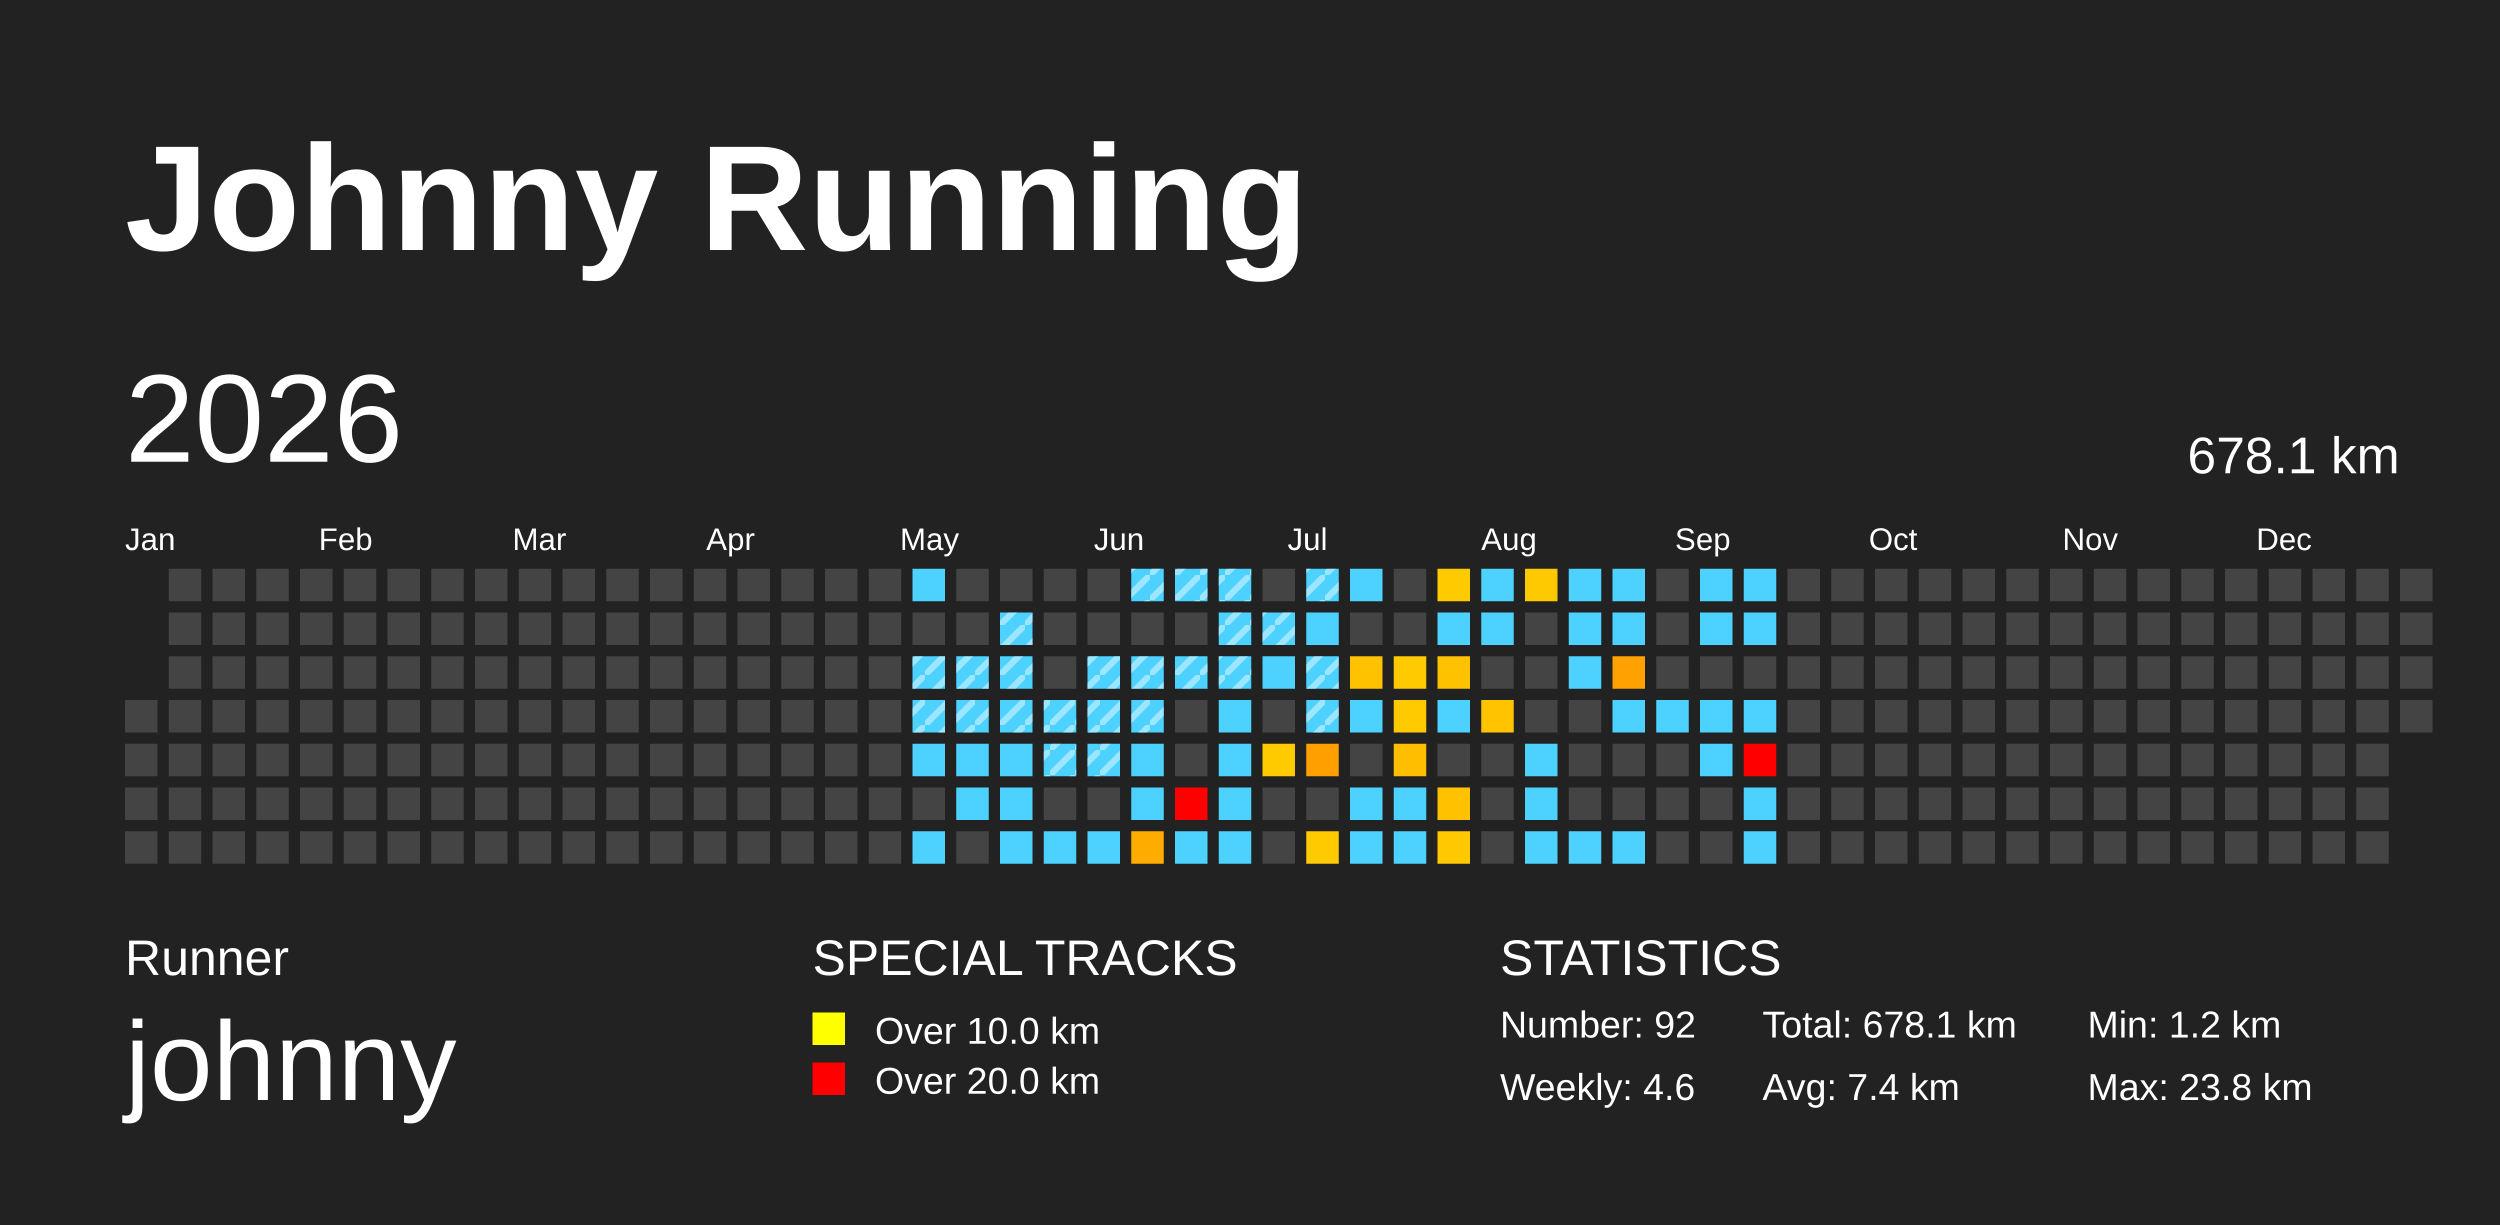
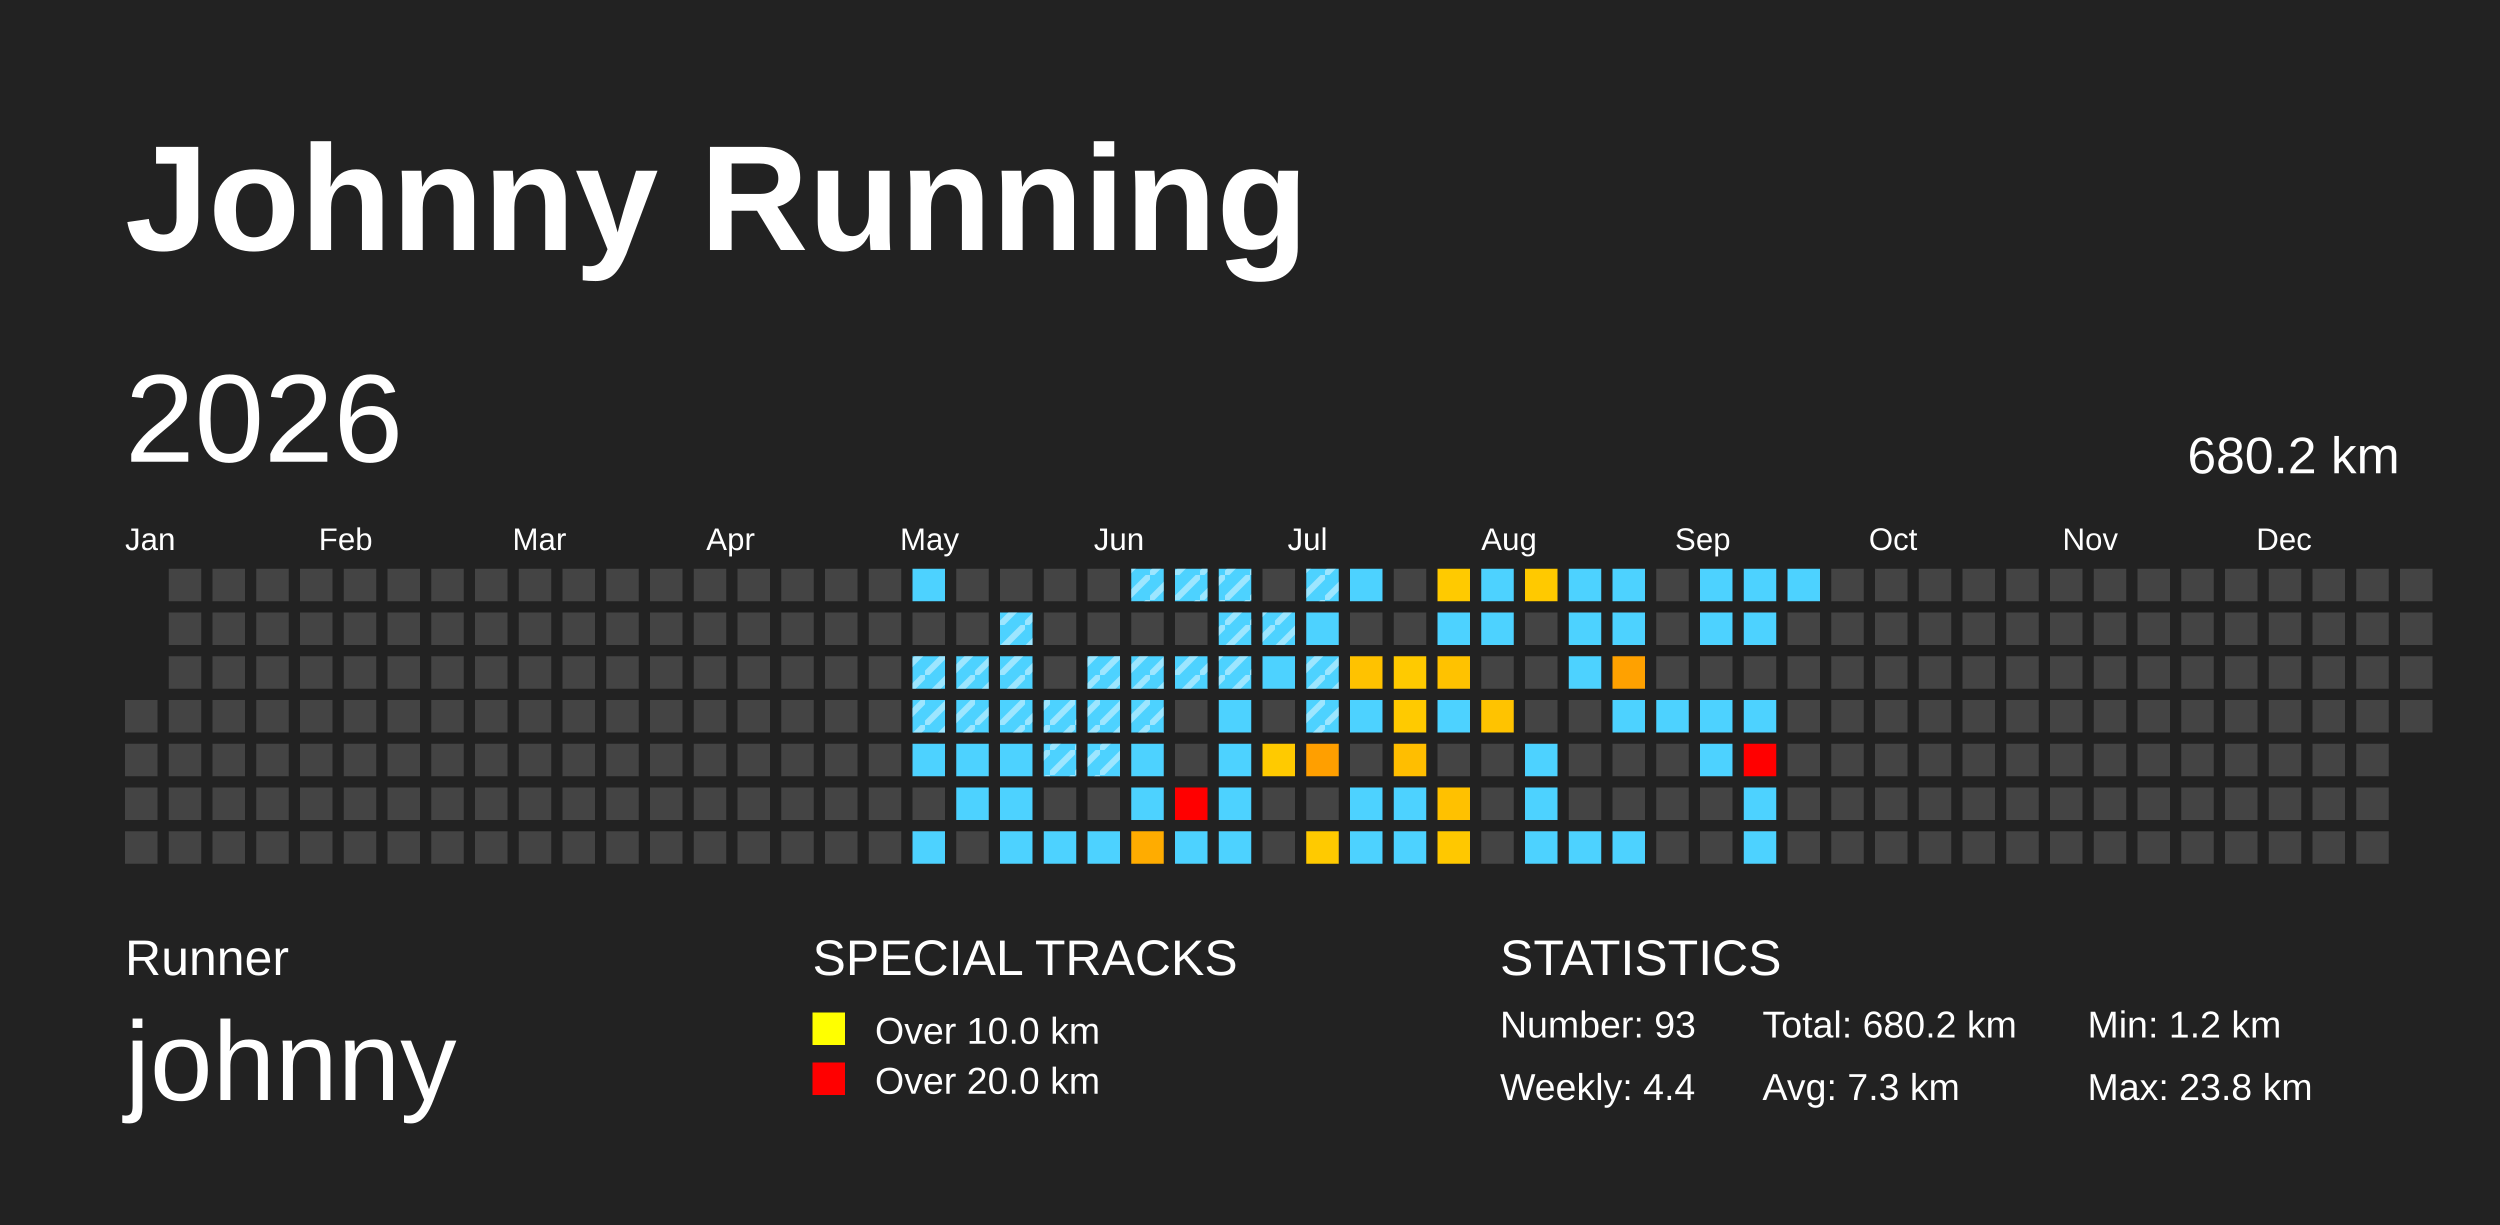
<svg xmlns="http://www.w3.org/2000/svg" baseProfile="full" height="98mm" version="1.1" viewBox="0,0,200,98" width="200mm">
  <defs>
    <pattern height="2" id="indoor-stripe" patternUnits="userSpaceOnUse" width="2">
      <line stroke="white" stroke-opacity="0.45" stroke-width="0.5" x1="0" x2="2" y1="2" y2="0" />
    </pattern>
  </defs>
  <rect fill="#222222" height="98" width="200" x="0" y="0" />
  <text fill="#FFFFFF" style="font-size:12px; font-family:Arial; font-weight:bold;" x="10" y="20">Johnny Running</text>
  <text fill="#FFFFFF" style="font-size:4px; font-family:Arial" x="10" y="78">Runner</text>
  <text fill="#FFFFFF" style="font-size:9px; font-family:Arial" x="10" y="88">johnny</text>
  <text fill="#FFFFFF" style="font-size:4px; font-family:Arial" x="65" y="78">SPECIAL TRACKS</text>
  <rect fill="yellow" height="2.6" width="2.6" x="65" y="81" />
  <text fill="#FFFFFF" style="font-size:3px; font-family:Arial" x="70" y="83.5">Over 10.0 km</text>
  <rect fill="red" height="2.6" width="2.6" x="65" y="85" />
  <text fill="#FFFFFF" style="font-size:3px; font-family:Arial" x="70" y="87.5">Over 20.0 km</text>
  <text fill="#FFFFFF" style="font-size:4px; font-family:Arial" x="120" y="78">STATISTICS</text>
-   <text fill="#FFFFFF" style="font-size:3px; font-family:Arial" x="120" y="83">Number: 92</text>
-   <text fill="#FFFFFF" style="font-size:3px; font-family:Arial" x="120" y="88">Weekly: 4.6</text>
-   <text fill="#FFFFFF" style="font-size:3px; font-family:Arial" x="141" y="83">Total: 678.1 km</text>
-   <text fill="#FFFFFF" style="font-size:3px; font-family:Arial" x="141" y="88">Avg: 7.4 km</text>
+   <text fill="#FFFFFF" style="font-size:3px; font-family:Arial" x="120" y="83">Number: 93</text>
+   <text fill="#FFFFFF" style="font-size:3px; font-family:Arial" x="120" y="88">Weekly: 4.4</text>
+   <text fill="#FFFFFF" style="font-size:3px; font-family:Arial" x="141" y="83">Total: 680.2 km</text>
+   <text fill="#FFFFFF" style="font-size:3px; font-family:Arial" x="141" y="88">Avg: 7.3 km</text>
  <text fill="#FFFFFF" style="font-size:3px; font-family:Arial" x="167" y="83">Min: 1.2 km</text>
  <text fill="#FFFFFF" style="font-size:3px; font-family:Arial" x="167" y="88">Max: 23.8 km</text>
  <text dominant-baseline="hanging" fill="#FFFFFF" style="font-size:10.0px; font-family:Arial;" x="10" y="30">2026</text>
-   <text dominant-baseline="hanging" fill="#FFFFFF" style="font-size:4.125px; font-family:Arial;" x="175" y="35">678.1 km</text>
+   <text dominant-baseline="hanging" fill="#FFFFFF" style="font-size:4.125px; font-family:Arial;" x="175" y="35">680.2 km</text>
  <text fill="#FFFFFF" style="font-size:2.5px; font-family:Arial" x="10.0" y="44">Jan</text>
  <text fill="#FFFFFF" style="font-size:2.5px; font-family:Arial" x="25.5" y="44">Feb</text>
  <text fill="#FFFFFF" style="font-size:2.5px; font-family:Arial" x="41.0" y="44">Mar</text>
  <text fill="#FFFFFF" style="font-size:2.5px; font-family:Arial" x="56.5" y="44">Apr</text>
  <text fill="#FFFFFF" style="font-size:2.5px; font-family:Arial" x="72.0" y="44">May</text>
  <text fill="#FFFFFF" style="font-size:2.5px; font-family:Arial" x="87.5" y="44">Jun</text>
  <text fill="#FFFFFF" style="font-size:2.5px; font-family:Arial" x="103.0" y="44">Jul</text>
  <text fill="#FFFFFF" style="font-size:2.5px; font-family:Arial" x="118.5" y="44">Aug</text>
  <text fill="#FFFFFF" style="font-size:2.5px; font-family:Arial" x="134.0" y="44">Sep</text>
  <text fill="#FFFFFF" style="font-size:2.5px; font-family:Arial" x="149.5" y="44">Oct</text>
  <text fill="#FFFFFF" style="font-size:2.5px; font-family:Arial" x="165.0" y="44">Nov</text>
  <text fill="#FFFFFF" style="font-size:2.5px; font-family:Arial" x="180.5" y="44">Dec</text>
  <rect fill="#444444" height="2.6" width="2.6" x="10.0" y="56.0" />
  <rect fill="#444444" height="2.6" width="2.6" x="10.0" y="59.5" />
  <rect fill="#444444" height="2.6" width="2.6" x="10.0" y="63.0" />
  <rect fill="#444444" height="2.6" width="2.6" x="10.0" y="66.5" />
  <rect fill="#444444" height="2.6" width="2.6" x="13.5" y="45.5" />
  <rect fill="#444444" height="2.6" width="2.6" x="13.5" y="49.0" />
  <rect fill="#444444" height="2.6" width="2.6" x="13.5" y="52.5" />
  <rect fill="#444444" height="2.6" width="2.6" x="13.5" y="56.0" />
  <rect fill="#444444" height="2.6" width="2.6" x="13.5" y="59.5" />
  <rect fill="#444444" height="2.6" width="2.6" x="13.5" y="63.0" />
  <rect fill="#444444" height="2.6" width="2.6" x="13.5" y="66.5" />
  <rect fill="#444444" height="2.6" width="2.6" x="17.0" y="45.5" />
  <rect fill="#444444" height="2.6" width="2.6" x="17.0" y="49.0" />
  <rect fill="#444444" height="2.6" width="2.6" x="17.0" y="52.5" />
  <rect fill="#444444" height="2.6" width="2.6" x="17.0" y="56.0" />
  <rect fill="#444444" height="2.6" width="2.6" x="17.0" y="59.5" />
  <rect fill="#444444" height="2.6" width="2.6" x="17.0" y="63.0" />
  <rect fill="#444444" height="2.6" width="2.6" x="17.0" y="66.5" />
  <rect fill="#444444" height="2.6" width="2.6" x="20.5" y="45.5" />
  <rect fill="#444444" height="2.6" width="2.6" x="20.5" y="49.0" />
  <rect fill="#444444" height="2.6" width="2.6" x="20.5" y="52.5" />
  <rect fill="#444444" height="2.6" width="2.6" x="20.5" y="56.0" />
  <rect fill="#444444" height="2.6" width="2.6" x="20.5" y="59.5" />
  <rect fill="#444444" height="2.6" width="2.6" x="20.5" y="63.0" />
  <rect fill="#444444" height="2.6" width="2.6" x="20.5" y="66.5" />
  <rect fill="#444444" height="2.6" width="2.6" x="24.0" y="45.5" />
  <rect fill="#444444" height="2.6" width="2.6" x="24.0" y="49.0" />
  <rect fill="#444444" height="2.6" width="2.6" x="24.0" y="52.5" />
  <rect fill="#444444" height="2.6" width="2.6" x="24.0" y="56.0" />
  <rect fill="#444444" height="2.6" width="2.6" x="24.0" y="59.5" />
  <rect fill="#444444" height="2.6" width="2.6" x="24.0" y="63.0" />
  <rect fill="#444444" height="2.6" width="2.6" x="24.0" y="66.5" />
  <rect fill="#444444" height="2.6" width="2.6" x="27.5" y="45.5" />
  <rect fill="#444444" height="2.6" width="2.6" x="27.5" y="49.0" />
  <rect fill="#444444" height="2.6" width="2.6" x="27.5" y="52.5" />
  <rect fill="#444444" height="2.6" width="2.6" x="27.5" y="56.0" />
  <rect fill="#444444" height="2.6" width="2.6" x="27.5" y="59.5" />
  <rect fill="#444444" height="2.6" width="2.6" x="27.5" y="63.0" />
  <rect fill="#444444" height="2.6" width="2.6" x="27.5" y="66.5" />
  <rect fill="#444444" height="2.6" width="2.6" x="31.0" y="45.5" />
  <rect fill="#444444" height="2.6" width="2.6" x="31.0" y="49.0" />
  <rect fill="#444444" height="2.6" width="2.6" x="31.0" y="52.5" />
  <rect fill="#444444" height="2.6" width="2.6" x="31.0" y="56.0" />
  <rect fill="#444444" height="2.6" width="2.6" x="31.0" y="59.5" />
  <rect fill="#444444" height="2.6" width="2.6" x="31.0" y="63.0" />
  <rect fill="#444444" height="2.6" width="2.6" x="31.0" y="66.5" />
  <rect fill="#444444" height="2.6" width="2.6" x="34.5" y="45.5" />
  <rect fill="#444444" height="2.6" width="2.6" x="34.5" y="49.0" />
  <rect fill="#444444" height="2.6" width="2.6" x="34.5" y="52.5" />
  <rect fill="#444444" height="2.6" width="2.6" x="34.5" y="56.0" />
  <rect fill="#444444" height="2.6" width="2.6" x="34.5" y="59.5" />
  <rect fill="#444444" height="2.6" width="2.6" x="34.5" y="63.0" />
  <rect fill="#444444" height="2.6" width="2.6" x="34.5" y="66.5" />
  <rect fill="#444444" height="2.6" width="2.6" x="38.0" y="45.5" />
  <rect fill="#444444" height="2.6" width="2.6" x="38.0" y="49.0" />
  <rect fill="#444444" height="2.6" width="2.6" x="38.0" y="52.5" />
  <rect fill="#444444" height="2.6" width="2.6" x="38.0" y="56.0" />
  <rect fill="#444444" height="2.6" width="2.6" x="38.0" y="59.5" />
  <rect fill="#444444" height="2.6" width="2.6" x="38.0" y="63.0" />
  <rect fill="#444444" height="2.6" width="2.6" x="38.0" y="66.5" />
  <rect fill="#444444" height="2.6" width="2.6" x="41.5" y="45.5" />
  <rect fill="#444444" height="2.6" width="2.6" x="41.5" y="49.0" />
  <rect fill="#444444" height="2.6" width="2.6" x="41.5" y="52.5" />
  <rect fill="#444444" height="2.6" width="2.6" x="41.5" y="56.0" />
  <rect fill="#444444" height="2.6" width="2.6" x="41.5" y="59.5" />
  <rect fill="#444444" height="2.6" width="2.6" x="41.5" y="63.0" />
  <rect fill="#444444" height="2.6" width="2.6" x="41.5" y="66.5" />
  <rect fill="#444444" height="2.6" width="2.6" x="45.0" y="45.5" />
  <rect fill="#444444" height="2.6" width="2.6" x="45.0" y="49.0" />
  <rect fill="#444444" height="2.6" width="2.6" x="45.0" y="52.5" />
  <rect fill="#444444" height="2.6" width="2.6" x="45.0" y="56.0" />
  <rect fill="#444444" height="2.6" width="2.6" x="45.0" y="59.5" />
  <rect fill="#444444" height="2.6" width="2.6" x="45.0" y="63.0" />
  <rect fill="#444444" height="2.6" width="2.6" x="45.0" y="66.5" />
  <rect fill="#444444" height="2.6" width="2.6" x="48.5" y="45.5" />
  <rect fill="#444444" height="2.6" width="2.6" x="48.5" y="49.0" />
  <rect fill="#444444" height="2.6" width="2.6" x="48.5" y="52.5" />
  <rect fill="#444444" height="2.6" width="2.6" x="48.5" y="56.0" />
  <rect fill="#444444" height="2.6" width="2.6" x="48.5" y="59.5" />
  <rect fill="#444444" height="2.6" width="2.6" x="48.5" y="63.0" />
  <rect fill="#444444" height="2.6" width="2.6" x="48.5" y="66.5" />
  <rect fill="#444444" height="2.6" width="2.6" x="52.0" y="45.5" />
  <rect fill="#444444" height="2.6" width="2.6" x="52.0" y="49.0" />
  <rect fill="#444444" height="2.6" width="2.6" x="52.0" y="52.5" />
  <rect fill="#444444" height="2.6" width="2.6" x="52.0" y="56.0" />
  <rect fill="#444444" height="2.6" width="2.6" x="52.0" y="59.5" />
  <rect fill="#444444" height="2.6" width="2.6" x="52.0" y="63.0" />
  <rect fill="#444444" height="2.6" width="2.6" x="52.0" y="66.5" />
  <rect fill="#444444" height="2.6" width="2.6" x="55.5" y="45.5" />
  <rect fill="#444444" height="2.6" width="2.6" x="55.5" y="49.0" />
  <rect fill="#444444" height="2.6" width="2.6" x="55.5" y="52.5" />
  <rect fill="#444444" height="2.6" width="2.6" x="55.5" y="56.0" />
  <rect fill="#444444" height="2.6" width="2.6" x="55.5" y="59.5" />
  <rect fill="#444444" height="2.6" width="2.6" x="55.5" y="63.0" />
  <rect fill="#444444" height="2.6" width="2.6" x="55.5" y="66.5" />
  <rect fill="#444444" height="2.6" width="2.6" x="59.0" y="45.5" />
  <rect fill="#444444" height="2.6" width="2.6" x="59.0" y="49.0" />
  <rect fill="#444444" height="2.6" width="2.6" x="59.0" y="52.5" />
  <rect fill="#444444" height="2.6" width="2.6" x="59.0" y="56.0" />
  <rect fill="#444444" height="2.6" width="2.6" x="59.0" y="59.5" />
  <rect fill="#444444" height="2.6" width="2.6" x="59.0" y="63.0" />
  <rect fill="#444444" height="2.6" width="2.6" x="59.0" y="66.5" />
  <rect fill="#444444" height="2.6" width="2.6" x="62.5" y="45.5" />
  <rect fill="#444444" height="2.6" width="2.6" x="62.5" y="49.0" />
  <rect fill="#444444" height="2.6" width="2.6" x="62.5" y="52.5" />
  <rect fill="#444444" height="2.6" width="2.6" x="62.5" y="56.0" />
  <rect fill="#444444" height="2.6" width="2.6" x="62.5" y="59.5" />
  <rect fill="#444444" height="2.6" width="2.6" x="62.5" y="63.0" />
  <rect fill="#444444" height="2.6" width="2.6" x="62.5" y="66.5" />
  <rect fill="#444444" height="2.6" width="2.6" x="66.0" y="45.5" />
  <rect fill="#444444" height="2.6" width="2.6" x="66.0" y="49.0" />
  <rect fill="#444444" height="2.6" width="2.6" x="66.0" y="52.5" />
  <rect fill="#444444" height="2.6" width="2.6" x="66.0" y="56.0" />
  <rect fill="#444444" height="2.6" width="2.6" x="66.0" y="59.5" />
  <rect fill="#444444" height="2.6" width="2.6" x="66.0" y="63.0" />
  <rect fill="#444444" height="2.6" width="2.6" x="66.0" y="66.5" />
  <rect fill="#444444" height="2.6" width="2.6" x="69.5" y="45.5" />
  <rect fill="#444444" height="2.6" width="2.6" x="69.5" y="49.0" />
  <rect fill="#444444" height="2.6" width="2.6" x="69.5" y="52.5" />
  <rect fill="#444444" height="2.6" width="2.6" x="69.5" y="56.0" />
  <rect fill="#444444" height="2.6" width="2.6" x="69.5" y="59.5" />
  <rect fill="#444444" height="2.6" width="2.6" x="69.5" y="63.0" />
  <rect fill="#444444" height="2.6" width="2.6" x="69.5" y="66.5" />
  <rect fill="#4dd2ff" height="2.6" width="2.6" x="73.0" y="45.5" />
  <rect fill="#444444" height="2.6" width="2.6" x="73.0" y="49.0" />
  <rect fill="#4dd2ff" height="2.6" width="2.6" x="73.0" y="52.5" />
  <rect fill="url(#indoor-stripe)" height="2.6" style="pointer-events: none;" width="2.6" x="73.0" y="52.5" />
  <rect fill="#4dd2ff" height="2.6" width="2.6" x="73.0" y="56.0" />
  <rect fill="url(#indoor-stripe)" height="2.6" style="pointer-events: none;" width="2.6" x="73.0" y="56.0" />
  <rect fill="#4dd2ff" height="2.6" width="2.6" x="73.0" y="59.5" />
  <rect fill="#444444" height="2.6" width="2.6" x="73.0" y="63.0" />
  <rect fill="#4dd2ff" height="2.6" width="2.6" x="73.0" y="66.5" />
  <rect fill="#444444" height="2.6" width="2.6" x="76.5" y="45.5" />
  <rect fill="#444444" height="2.6" width="2.6" x="76.5" y="49.0" />
  <rect fill="#4dd2ff" height="2.6" width="2.6" x="76.5" y="52.5" />
  <rect fill="url(#indoor-stripe)" height="2.6" style="pointer-events: none;" width="2.6" x="76.5" y="52.5" />
  <rect fill="#4dd2ff" height="2.6" width="2.6" x="76.5" y="56.0" />
  <rect fill="url(#indoor-stripe)" height="2.6" style="pointer-events: none;" width="2.6" x="76.5" y="56.0" />
  <rect fill="#4dd2ff" height="2.6" width="2.6" x="76.5" y="59.5" />
  <rect fill="#4dd2ff" height="2.6" width="2.6" x="76.5" y="63.0" />
  <rect fill="#444444" height="2.6" width="2.6" x="76.5" y="66.5" />
  <rect fill="#444444" height="2.6" width="2.6" x="80.0" y="45.5" />
  <rect fill="#4dd2ff" height="2.6" width="2.6" x="80.0" y="49.0" />
  <rect fill="url(#indoor-stripe)" height="2.6" style="pointer-events: none;" width="2.6" x="80.0" y="49.0" />
  <rect fill="#4dd2ff" height="2.6" width="2.6" x="80.0" y="52.5" />
  <rect fill="url(#indoor-stripe)" height="2.6" style="pointer-events: none;" width="2.6" x="80.0" y="52.5" />
  <rect fill="#4dd2ff" height="2.6" width="2.6" x="80.0" y="56.0" />
  <rect fill="url(#indoor-stripe)" height="2.6" style="pointer-events: none;" width="2.6" x="80.0" y="56.0" />
  <rect fill="#4dd2ff" height="2.6" width="2.6" x="80.0" y="59.5" />
  <rect fill="#4dd2ff" height="2.6" width="2.6" x="80.0" y="63.0" />
  <rect fill="#4dd2ff" height="2.6" width="2.6" x="80.0" y="66.5" />
  <rect fill="#444444" height="2.6" width="2.6" x="83.5" y="45.5" />
  <rect fill="#444444" height="2.6" width="2.6" x="83.5" y="49.0" />
  <rect fill="#444444" height="2.6" width="2.6" x="83.5" y="52.5" />
  <rect fill="#4dd2ff" height="2.6" width="2.6" x="83.5" y="56.0" />
  <rect fill="url(#indoor-stripe)" height="2.6" style="pointer-events: none;" width="2.6" x="83.5" y="56.0" />
  <rect fill="#4dd2ff" height="2.6" width="2.6" x="83.5" y="59.5" />
  <rect fill="url(#indoor-stripe)" height="2.6" style="pointer-events: none;" width="2.6" x="83.5" y="59.5" />
  <rect fill="#444444" height="2.6" width="2.6" x="83.5" y="63.0" />
  <rect fill="#4dd2ff" height="2.6" width="2.6" x="83.5" y="66.5" />
  <rect fill="#444444" height="2.6" width="2.6" x="87.0" y="45.5" />
  <rect fill="#444444" height="2.6" width="2.6" x="87.0" y="49.0" />
  <rect fill="#4dd2ff" height="2.6" width="2.6" x="87.0" y="52.5" />
  <rect fill="url(#indoor-stripe)" height="2.6" style="pointer-events: none;" width="2.6" x="87.0" y="52.5" />
  <rect fill="#4dd2ff" height="2.6" width="2.6" x="87.0" y="56.0" />
  <rect fill="url(#indoor-stripe)" height="2.6" style="pointer-events: none;" width="2.6" x="87.0" y="56.0" />
  <rect fill="#4dd2ff" height="2.6" width="2.6" x="87.0" y="59.5" />
  <rect fill="url(#indoor-stripe)" height="2.6" style="pointer-events: none;" width="2.6" x="87.0" y="59.5" />
  <rect fill="#444444" height="2.6" width="2.6" x="87.0" y="63.0" />
  <rect fill="#4dd2ff" height="2.6" width="2.6" x="87.0" y="66.5" />
  <rect fill="#4dd2ff" height="2.6" width="2.6" x="90.5" y="45.5" />
  <rect fill="url(#indoor-stripe)" height="2.6" style="pointer-events: none;" width="2.6" x="90.5" y="45.5" />
  <rect fill="#444444" height="2.6" width="2.6" x="90.5" y="49.0" />
  <rect fill="#4dd2ff" height="2.6" width="2.6" x="90.5" y="52.5" />
  <rect fill="url(#indoor-stripe)" height="2.6" style="pointer-events: none;" width="2.6" x="90.5" y="52.5" />
  <rect fill="#4dd2ff" height="2.6" width="2.6" x="90.5" y="56.0" />
  <rect fill="url(#indoor-stripe)" height="2.6" style="pointer-events: none;" width="2.6" x="90.5" y="56.0" />
  <rect fill="#4dd2ff" height="2.6" width="2.6" x="90.5" y="59.5" />
  <rect fill="#4dd2ff" height="2.6" width="2.6" x="90.5" y="63.0" />
  <rect fill="#ffac00" height="2.6" width="2.6" x="90.5" y="66.5" />
  <rect fill="#4dd2ff" height="2.6" width="2.6" x="94.0" y="45.5" />
  <rect fill="url(#indoor-stripe)" height="2.6" style="pointer-events: none;" width="2.6" x="94.0" y="45.5" />
  <rect fill="#444444" height="2.6" width="2.6" x="94.0" y="49.0" />
  <rect fill="#4dd2ff" height="2.6" width="2.6" x="94.0" y="52.5" />
  <rect fill="url(#indoor-stripe)" height="2.6" style="pointer-events: none;" width="2.6" x="94.0" y="52.5" />
  <rect fill="#444444" height="2.6" width="2.6" x="94.0" y="56.0" />
  <rect fill="#444444" height="2.6" width="2.6" x="94.0" y="59.5" />
  <rect fill="red" height="2.6" width="2.6" x="94.0" y="63.0" />
  <rect fill="#4dd2ff" height="2.6" width="2.6" x="94.0" y="66.5" />
  <rect fill="#4dd2ff" height="2.6" width="2.6" x="97.5" y="45.5" />
  <rect fill="url(#indoor-stripe)" height="2.6" style="pointer-events: none;" width="2.6" x="97.5" y="45.5" />
  <rect fill="#4dd2ff" height="2.6" width="2.6" x="97.5" y="49.0" />
  <rect fill="url(#indoor-stripe)" height="2.6" style="pointer-events: none;" width="2.6" x="97.5" y="49.0" />
  <rect fill="#4dd2ff" height="2.6" width="2.6" x="97.5" y="52.5" />
  <rect fill="url(#indoor-stripe)" height="2.6" style="pointer-events: none;" width="2.6" x="97.5" y="52.5" />
  <rect fill="#4dd2ff" height="2.6" width="2.6" x="97.5" y="56.0" />
  <rect fill="#4dd2ff" height="2.6" width="2.6" x="97.5" y="59.5" />
  <rect fill="#4dd2ff" height="2.6" width="2.6" x="97.5" y="63.0" />
  <rect fill="#4dd2ff" height="2.6" width="2.6" x="97.5" y="66.5" />
  <rect fill="#444444" height="2.6" width="2.6" x="101.0" y="45.5" />
  <rect fill="#4dd2ff" height="2.6" width="2.6" x="101.0" y="49.0" />
  <rect fill="url(#indoor-stripe)" height="2.6" style="pointer-events: none;" width="2.6" x="101.0" y="49.0" />
  <rect fill="#4dd2ff" height="2.6" width="2.6" x="101.0" y="52.5" />
  <rect fill="#444444" height="2.6" width="2.6" x="101.0" y="56.0" />
  <rect fill="#ffca00" height="2.6" width="2.6" x="101.0" y="59.5" />
  <rect fill="#444444" height="2.6" width="2.6" x="101.0" y="63.0" />
  <rect fill="#444444" height="2.6" width="2.6" x="101.0" y="66.5" />
  <rect fill="#4dd2ff" height="2.6" width="2.6" x="104.5" y="45.5" />
  <rect fill="url(#indoor-stripe)" height="2.6" style="pointer-events: none;" width="2.6" x="104.5" y="45.5" />
  <rect fill="#4dd2ff" height="2.6" width="2.6" x="104.5" y="49.0" />
  <rect fill="#4dd2ff" height="2.6" width="2.6" x="104.5" y="52.5" />
  <rect fill="url(#indoor-stripe)" height="2.6" style="pointer-events: none;" width="2.6" x="104.5" y="52.5" />
  <rect fill="#4dd2ff" height="2.6" width="2.6" x="104.5" y="56.0" />
  <rect fill="url(#indoor-stripe)" height="2.6" style="pointer-events: none;" width="2.6" x="104.5" y="56.0" />
  <rect fill="#ff9f00" height="2.6" width="2.6" x="104.5" y="59.5" />
  <rect fill="#444444" height="2.6" width="2.6" x="104.5" y="63.0" />
  <rect fill="#ffca00" height="2.6" width="2.6" x="104.5" y="66.5" />
  <rect fill="#4dd2ff" height="2.6" width="2.6" x="108.0" y="45.5" />
  <rect fill="#444444" height="2.6" width="2.6" x="108.0" y="49.0" />
  <rect fill="#ffc200" height="2.6" width="2.6" x="108.0" y="52.5" />
  <rect fill="#4dd2ff" height="2.6" width="2.6" x="108.0" y="56.0" />
  <rect fill="#444444" height="2.6" width="2.6" x="108.0" y="59.5" />
  <rect fill="#4dd2ff" height="2.6" width="2.6" x="108.0" y="63.0" />
  <rect fill="#4dd2ff" height="2.6" width="2.6" x="108.0" y="66.5" />
  <rect fill="#444444" height="2.6" width="2.6" x="111.5" y="45.5" />
  <rect fill="#444444" height="2.6" width="2.6" x="111.5" y="49.0" />
  <rect fill="#ffca00" height="2.6" width="2.6" x="111.5" y="52.5" />
  <rect fill="#ffca00" height="2.6" width="2.6" x="111.5" y="56.0" />
  <rect fill="#ffbe00" height="2.6" width="2.6" x="111.5" y="59.5" />
  <rect fill="#4dd2ff" height="2.6" width="2.6" x="111.5" y="63.0" />
  <rect fill="#4dd2ff" height="2.6" width="2.6" x="111.5" y="66.5" />
  <rect fill="#ffca00" height="2.6" width="2.6" x="115.0" y="45.5" />
  <rect fill="#4dd2ff" height="2.6" width="2.6" x="115.0" y="49.0" />
  <rect fill="#ffc200" height="2.6" width="2.6" x="115.0" y="52.5" />
  <rect fill="#4dd2ff" height="2.6" width="2.6" x="115.0" y="56.0" />
  <rect fill="#444444" height="2.6" width="2.6" x="115.0" y="59.5" />
  <rect fill="#ffc100" height="2.6" width="2.6" x="115.0" y="63.0" />
  <rect fill="#ffc800" height="2.6" width="2.6" x="115.0" y="66.5" />
  <rect fill="#4dd2ff" height="2.6" width="2.6" x="118.5" y="45.5" />
  <rect fill="#4dd2ff" height="2.6" width="2.6" x="118.5" y="49.0" />
  <rect fill="#444444" height="2.6" width="2.6" x="118.5" y="52.5" />
  <rect fill="#ffc300" height="2.6" width="2.6" x="118.5" y="56.0" />
  <rect fill="#444444" height="2.6" width="2.6" x="118.5" y="59.5" />
  <rect fill="#444444" height="2.6" width="2.6" x="118.5" y="63.0" />
  <rect fill="#444444" height="2.6" width="2.6" x="118.5" y="66.5" />
  <rect fill="#ffc900" height="2.6" width="2.6" x="122.0" y="45.5" />
  <rect fill="#444444" height="2.6" width="2.6" x="122.0" y="49.0" />
  <rect fill="#444444" height="2.6" width="2.6" x="122.0" y="52.5" />
  <rect fill="#444444" height="2.6" width="2.6" x="122.0" y="56.0" />
  <rect fill="#4dd2ff" height="2.6" width="2.6" x="122.0" y="59.5" />
  <rect fill="#4dd2ff" height="2.6" width="2.6" x="122.0" y="63.0" />
  <rect fill="#4dd2ff" height="2.6" width="2.6" x="122.0" y="66.5" />
  <rect fill="#4dd2ff" height="2.6" width="2.6" x="125.5" y="45.5" />
  <rect fill="#4dd2ff" height="2.6" width="2.6" x="125.5" y="49.0" />
  <rect fill="#4dd2ff" height="2.6" width="2.6" x="125.5" y="52.5" />
  <rect fill="#444444" height="2.6" width="2.6" x="125.5" y="56.0" />
  <rect fill="#444444" height="2.6" width="2.6" x="125.5" y="59.5" />
  <rect fill="#444444" height="2.6" width="2.6" x="125.5" y="63.0" />
  <rect fill="#4dd2ff" height="2.6" width="2.6" x="125.5" y="66.5" />
  <rect fill="#4dd2ff" height="2.6" width="2.6" x="129.0" y="45.5" />
  <rect fill="#4dd2ff" height="2.6" width="2.6" x="129.0" y="49.0" />
  <rect fill="#ffa100" height="2.6" width="2.6" x="129.0" y="52.5" />
  <rect fill="#4dd2ff" height="2.6" width="2.6" x="129.0" y="56.0" />
  <rect fill="#444444" height="2.6" width="2.6" x="129.0" y="59.5" />
  <rect fill="#444444" height="2.6" width="2.6" x="129.0" y="63.0" />
  <rect fill="#4dd2ff" height="2.6" width="2.6" x="129.0" y="66.5" />
  <rect fill="#444444" height="2.6" width="2.6" x="132.5" y="45.5" />
  <rect fill="#444444" height="2.6" width="2.6" x="132.5" y="49.0" />
  <rect fill="#444444" height="2.6" width="2.6" x="132.5" y="52.5" />
  <rect fill="#4dd2ff" height="2.6" width="2.6" x="132.5" y="56.0" />
  <rect fill="#444444" height="2.6" width="2.6" x="132.5" y="59.5" />
  <rect fill="#444444" height="2.6" width="2.6" x="132.5" y="63.0" />
  <rect fill="#444444" height="2.6" width="2.6" x="132.5" y="66.5" />
  <rect fill="#4dd2ff" height="2.6" width="2.6" x="136.0" y="45.5" />
  <rect fill="#4dd2ff" height="2.6" width="2.6" x="136.0" y="49.0" />
  <rect fill="#444444" height="2.6" width="2.6" x="136.0" y="52.5" />
  <rect fill="#4dd2ff" height="2.6" width="2.6" x="136.0" y="56.0" />
  <rect fill="#4dd2ff" height="2.6" width="2.6" x="136.0" y="59.5" />
  <rect fill="#444444" height="2.6" width="2.6" x="136.0" y="63.0" />
  <rect fill="#444444" height="2.6" width="2.6" x="136.0" y="66.5" />
  <rect fill="#4dd2ff" height="2.6" width="2.6" x="139.5" y="45.5" />
  <rect fill="#4dd2ff" height="2.6" width="2.6" x="139.5" y="49.0" />
  <rect fill="#444444" height="2.6" width="2.6" x="139.5" y="52.5" />
  <rect fill="#4dd2ff" height="2.6" width="2.6" x="139.5" y="56.0" />
  <rect fill="red" height="2.6" width="2.6" x="139.5" y="59.5" />
  <rect fill="#4dd2ff" height="2.6" width="2.6" x="139.5" y="63.0" />
  <rect fill="#4dd2ff" height="2.6" width="2.6" x="139.5" y="66.5" />
-   <rect fill="#444444" height="2.6" width="2.6" x="143.0" y="45.5" />
+   <rect fill="#4dd2ff" height="2.6" width="2.6" x="143.0" y="45.5" />
  <rect fill="#444444" height="2.6" width="2.6" x="143.0" y="49.0" />
  <rect fill="#444444" height="2.6" width="2.6" x="143.0" y="52.5" />
  <rect fill="#444444" height="2.6" width="2.6" x="143.0" y="56.0" />
  <rect fill="#444444" height="2.6" width="2.6" x="143.0" y="59.5" />
  <rect fill="#444444" height="2.6" width="2.6" x="143.0" y="63.0" />
  <rect fill="#444444" height="2.6" width="2.6" x="143.0" y="66.5" />
  <rect fill="#444444" height="2.6" width="2.6" x="146.5" y="45.5" />
  <rect fill="#444444" height="2.6" width="2.6" x="146.5" y="49.0" />
  <rect fill="#444444" height="2.6" width="2.6" x="146.5" y="52.5" />
  <rect fill="#444444" height="2.6" width="2.6" x="146.5" y="56.0" />
  <rect fill="#444444" height="2.6" width="2.6" x="146.5" y="59.5" />
  <rect fill="#444444" height="2.6" width="2.6" x="146.5" y="63.0" />
  <rect fill="#444444" height="2.6" width="2.6" x="146.5" y="66.5" />
  <rect fill="#444444" height="2.6" width="2.6" x="150.0" y="45.5" />
  <rect fill="#444444" height="2.6" width="2.6" x="150.0" y="49.0" />
  <rect fill="#444444" height="2.6" width="2.6" x="150.0" y="52.5" />
  <rect fill="#444444" height="2.6" width="2.6" x="150.0" y="56.0" />
  <rect fill="#444444" height="2.6" width="2.6" x="150.0" y="59.5" />
  <rect fill="#444444" height="2.6" width="2.6" x="150.0" y="63.0" />
  <rect fill="#444444" height="2.6" width="2.6" x="150.0" y="66.5" />
  <rect fill="#444444" height="2.6" width="2.6" x="153.5" y="45.5" />
  <rect fill="#444444" height="2.6" width="2.6" x="153.5" y="49.0" />
  <rect fill="#444444" height="2.6" width="2.6" x="153.5" y="52.5" />
  <rect fill="#444444" height="2.6" width="2.6" x="153.5" y="56.0" />
  <rect fill="#444444" height="2.6" width="2.6" x="153.5" y="59.5" />
  <rect fill="#444444" height="2.6" width="2.6" x="153.5" y="63.0" />
  <rect fill="#444444" height="2.6" width="2.6" x="153.5" y="66.5" />
  <rect fill="#444444" height="2.6" width="2.6" x="157.0" y="45.5" />
  <rect fill="#444444" height="2.6" width="2.6" x="157.0" y="49.0" />
  <rect fill="#444444" height="2.6" width="2.6" x="157.0" y="52.5" />
  <rect fill="#444444" height="2.6" width="2.6" x="157.0" y="56.0" />
  <rect fill="#444444" height="2.6" width="2.6" x="157.0" y="59.5" />
  <rect fill="#444444" height="2.6" width="2.6" x="157.0" y="63.0" />
  <rect fill="#444444" height="2.6" width="2.6" x="157.0" y="66.5" />
  <rect fill="#444444" height="2.6" width="2.6" x="160.5" y="45.5" />
  <rect fill="#444444" height="2.6" width="2.6" x="160.5" y="49.0" />
  <rect fill="#444444" height="2.6" width="2.6" x="160.5" y="52.5" />
  <rect fill="#444444" height="2.6" width="2.6" x="160.5" y="56.0" />
  <rect fill="#444444" height="2.6" width="2.6" x="160.5" y="59.5" />
  <rect fill="#444444" height="2.6" width="2.6" x="160.5" y="63.0" />
  <rect fill="#444444" height="2.6" width="2.6" x="160.5" y="66.5" />
  <rect fill="#444444" height="2.6" width="2.6" x="164.0" y="45.5" />
  <rect fill="#444444" height="2.6" width="2.6" x="164.0" y="49.0" />
  <rect fill="#444444" height="2.6" width="2.6" x="164.0" y="52.5" />
  <rect fill="#444444" height="2.6" width="2.6" x="164.0" y="56.0" />
  <rect fill="#444444" height="2.6" width="2.6" x="164.0" y="59.5" />
  <rect fill="#444444" height="2.6" width="2.6" x="164.0" y="63.0" />
  <rect fill="#444444" height="2.6" width="2.6" x="164.0" y="66.5" />
  <rect fill="#444444" height="2.6" width="2.6" x="167.5" y="45.5" />
  <rect fill="#444444" height="2.6" width="2.6" x="167.5" y="49.0" />
  <rect fill="#444444" height="2.6" width="2.6" x="167.5" y="52.5" />
  <rect fill="#444444" height="2.6" width="2.6" x="167.5" y="56.0" />
  <rect fill="#444444" height="2.6" width="2.6" x="167.5" y="59.5" />
  <rect fill="#444444" height="2.6" width="2.6" x="167.5" y="63.0" />
  <rect fill="#444444" height="2.6" width="2.6" x="167.5" y="66.5" />
  <rect fill="#444444" height="2.6" width="2.6" x="171.0" y="45.5" />
  <rect fill="#444444" height="2.6" width="2.6" x="171.0" y="49.0" />
  <rect fill="#444444" height="2.6" width="2.6" x="171.0" y="52.5" />
  <rect fill="#444444" height="2.6" width="2.6" x="171.0" y="56.0" />
  <rect fill="#444444" height="2.6" width="2.6" x="171.0" y="59.5" />
  <rect fill="#444444" height="2.6" width="2.6" x="171.0" y="63.0" />
  <rect fill="#444444" height="2.6" width="2.6" x="171.0" y="66.5" />
  <rect fill="#444444" height="2.6" width="2.6" x="174.5" y="45.5" />
  <rect fill="#444444" height="2.6" width="2.6" x="174.5" y="49.0" />
  <rect fill="#444444" height="2.6" width="2.6" x="174.5" y="52.5" />
  <rect fill="#444444" height="2.6" width="2.6" x="174.5" y="56.0" />
  <rect fill="#444444" height="2.6" width="2.6" x="174.5" y="59.5" />
  <rect fill="#444444" height="2.6" width="2.6" x="174.5" y="63.0" />
  <rect fill="#444444" height="2.6" width="2.6" x="174.5" y="66.5" />
  <rect fill="#444444" height="2.6" width="2.6" x="178.0" y="45.5" />
  <rect fill="#444444" height="2.6" width="2.6" x="178.0" y="49.0" />
  <rect fill="#444444" height="2.6" width="2.6" x="178.0" y="52.5" />
  <rect fill="#444444" height="2.6" width="2.6" x="178.0" y="56.0" />
  <rect fill="#444444" height="2.6" width="2.6" x="178.0" y="59.5" />
  <rect fill="#444444" height="2.6" width="2.6" x="178.0" y="63.0" />
  <rect fill="#444444" height="2.6" width="2.6" x="178.0" y="66.5" />
  <rect fill="#444444" height="2.6" width="2.6" x="181.5" y="45.5" />
  <rect fill="#444444" height="2.6" width="2.6" x="181.5" y="49.0" />
  <rect fill="#444444" height="2.6" width="2.6" x="181.5" y="52.5" />
  <rect fill="#444444" height="2.6" width="2.6" x="181.5" y="56.0" />
  <rect fill="#444444" height="2.6" width="2.6" x="181.5" y="59.5" />
  <rect fill="#444444" height="2.6" width="2.6" x="181.5" y="63.0" />
  <rect fill="#444444" height="2.6" width="2.6" x="181.5" y="66.5" />
  <rect fill="#444444" height="2.6" width="2.6" x="185.0" y="45.5" />
  <rect fill="#444444" height="2.6" width="2.6" x="185.0" y="49.0" />
  <rect fill="#444444" height="2.6" width="2.6" x="185.0" y="52.5" />
  <rect fill="#444444" height="2.6" width="2.6" x="185.0" y="56.0" />
  <rect fill="#444444" height="2.6" width="2.6" x="185.0" y="59.5" />
  <rect fill="#444444" height="2.6" width="2.6" x="185.0" y="63.0" />
  <rect fill="#444444" height="2.6" width="2.6" x="185.0" y="66.5" />
  <rect fill="#444444" height="2.6" width="2.6" x="188.5" y="45.5" />
  <rect fill="#444444" height="2.6" width="2.6" x="188.5" y="49.0" />
  <rect fill="#444444" height="2.6" width="2.6" x="188.5" y="52.5" />
  <rect fill="#444444" height="2.6" width="2.6" x="188.5" y="56.0" />
  <rect fill="#444444" height="2.6" width="2.6" x="188.5" y="59.5" />
  <rect fill="#444444" height="2.6" width="2.6" x="188.5" y="63.0" />
  <rect fill="#444444" height="2.6" width="2.6" x="188.5" y="66.5" />
  <rect fill="#444444" height="2.6" width="2.6" x="192.0" y="45.5" />
  <rect fill="#444444" height="2.6" width="2.6" x="192.0" y="49.0" />
  <rect fill="#444444" height="2.6" width="2.6" x="192.0" y="52.5" />
  <rect fill="#444444" height="2.6" width="2.6" x="192.0" y="56.0" />
</svg>
